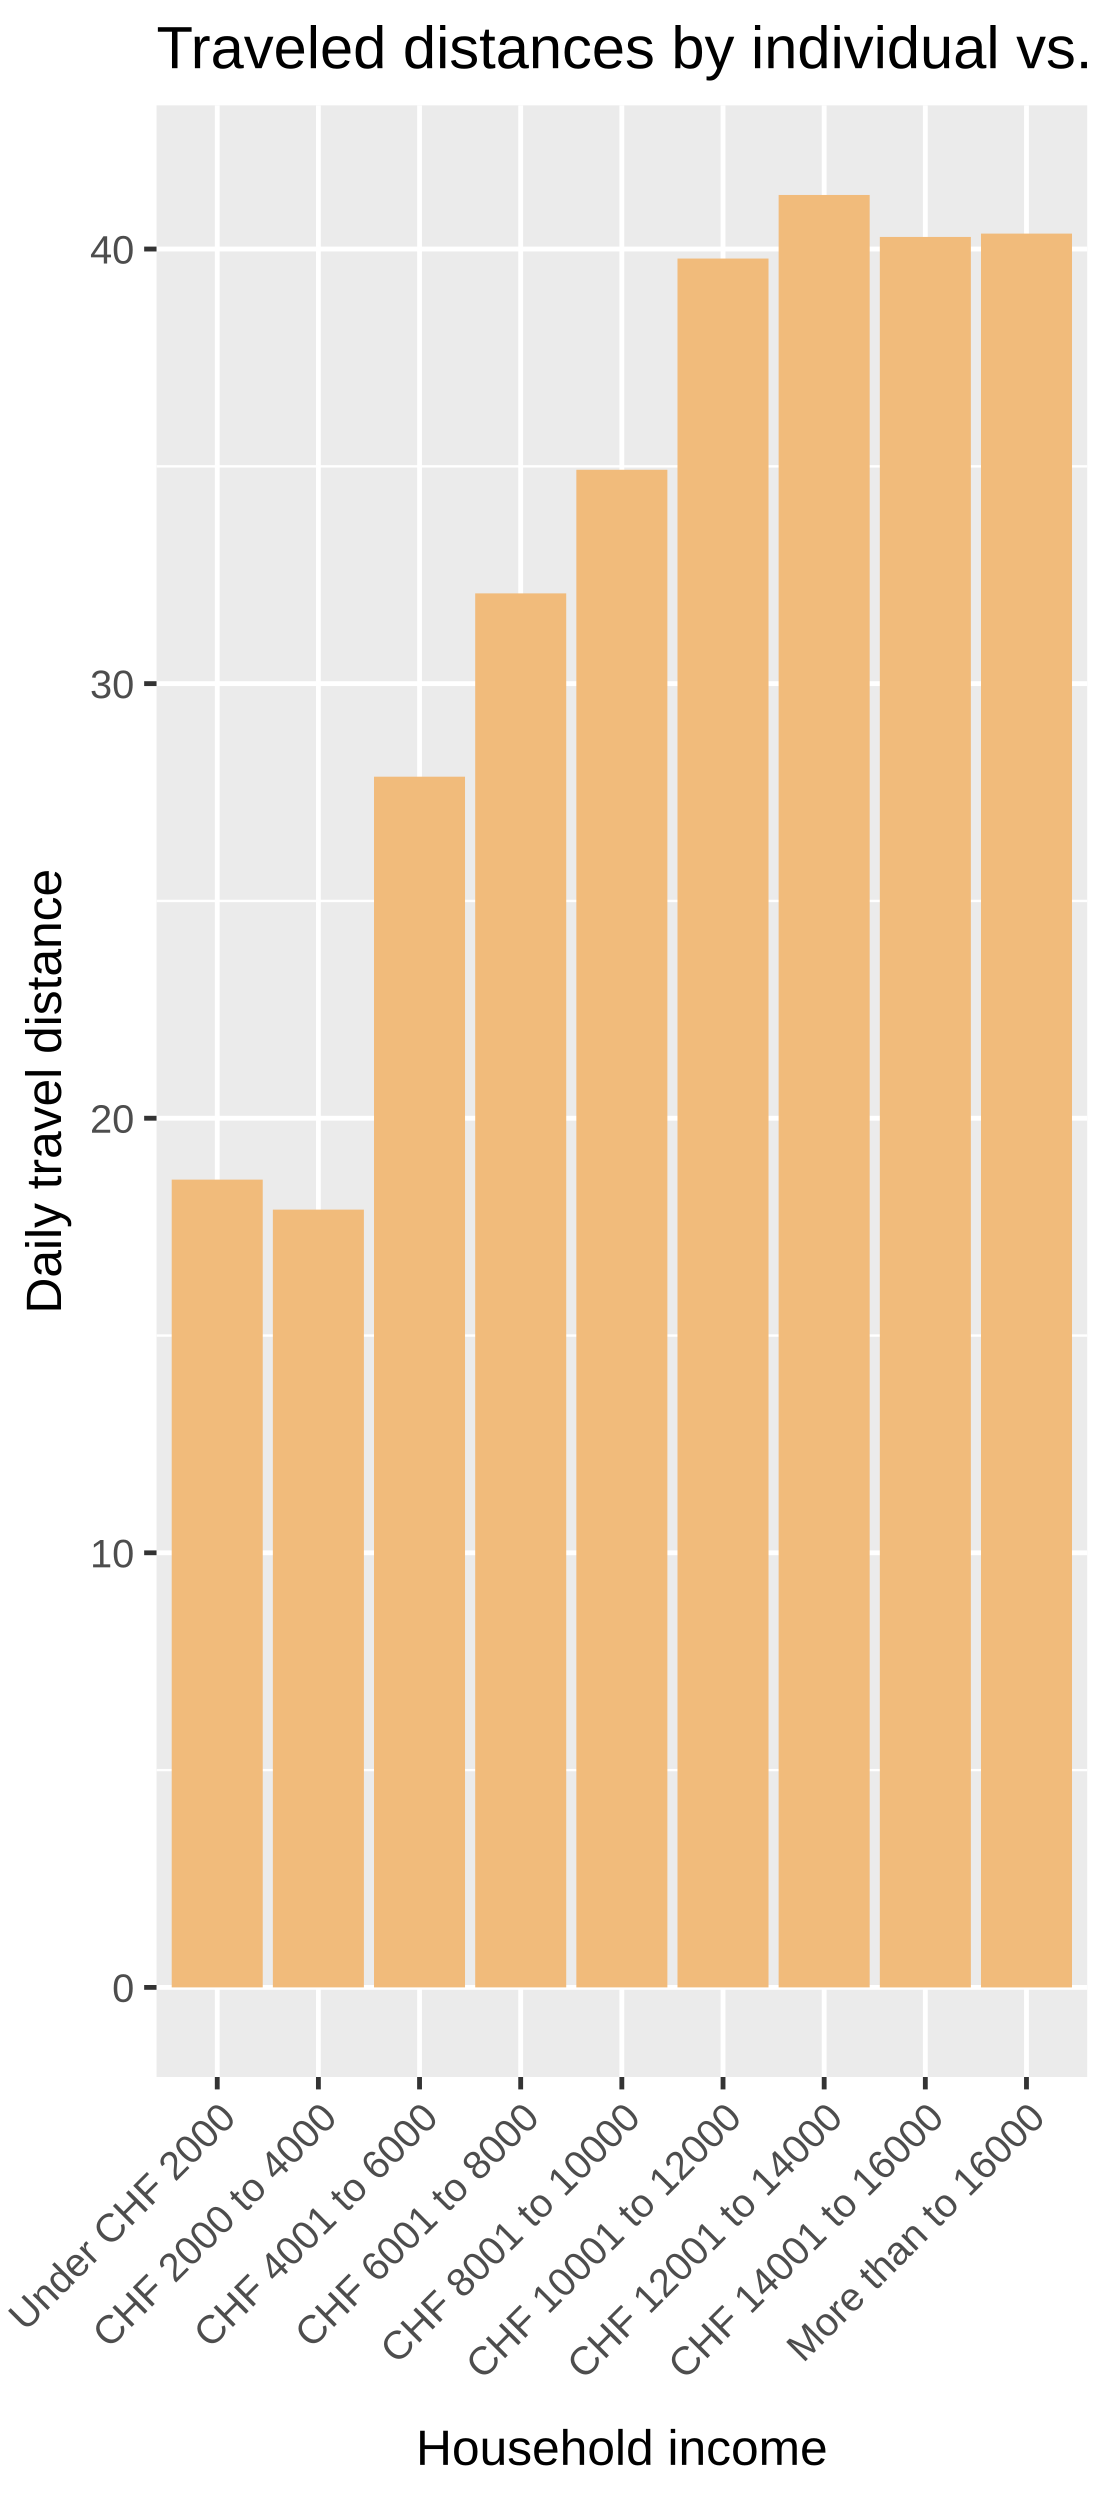
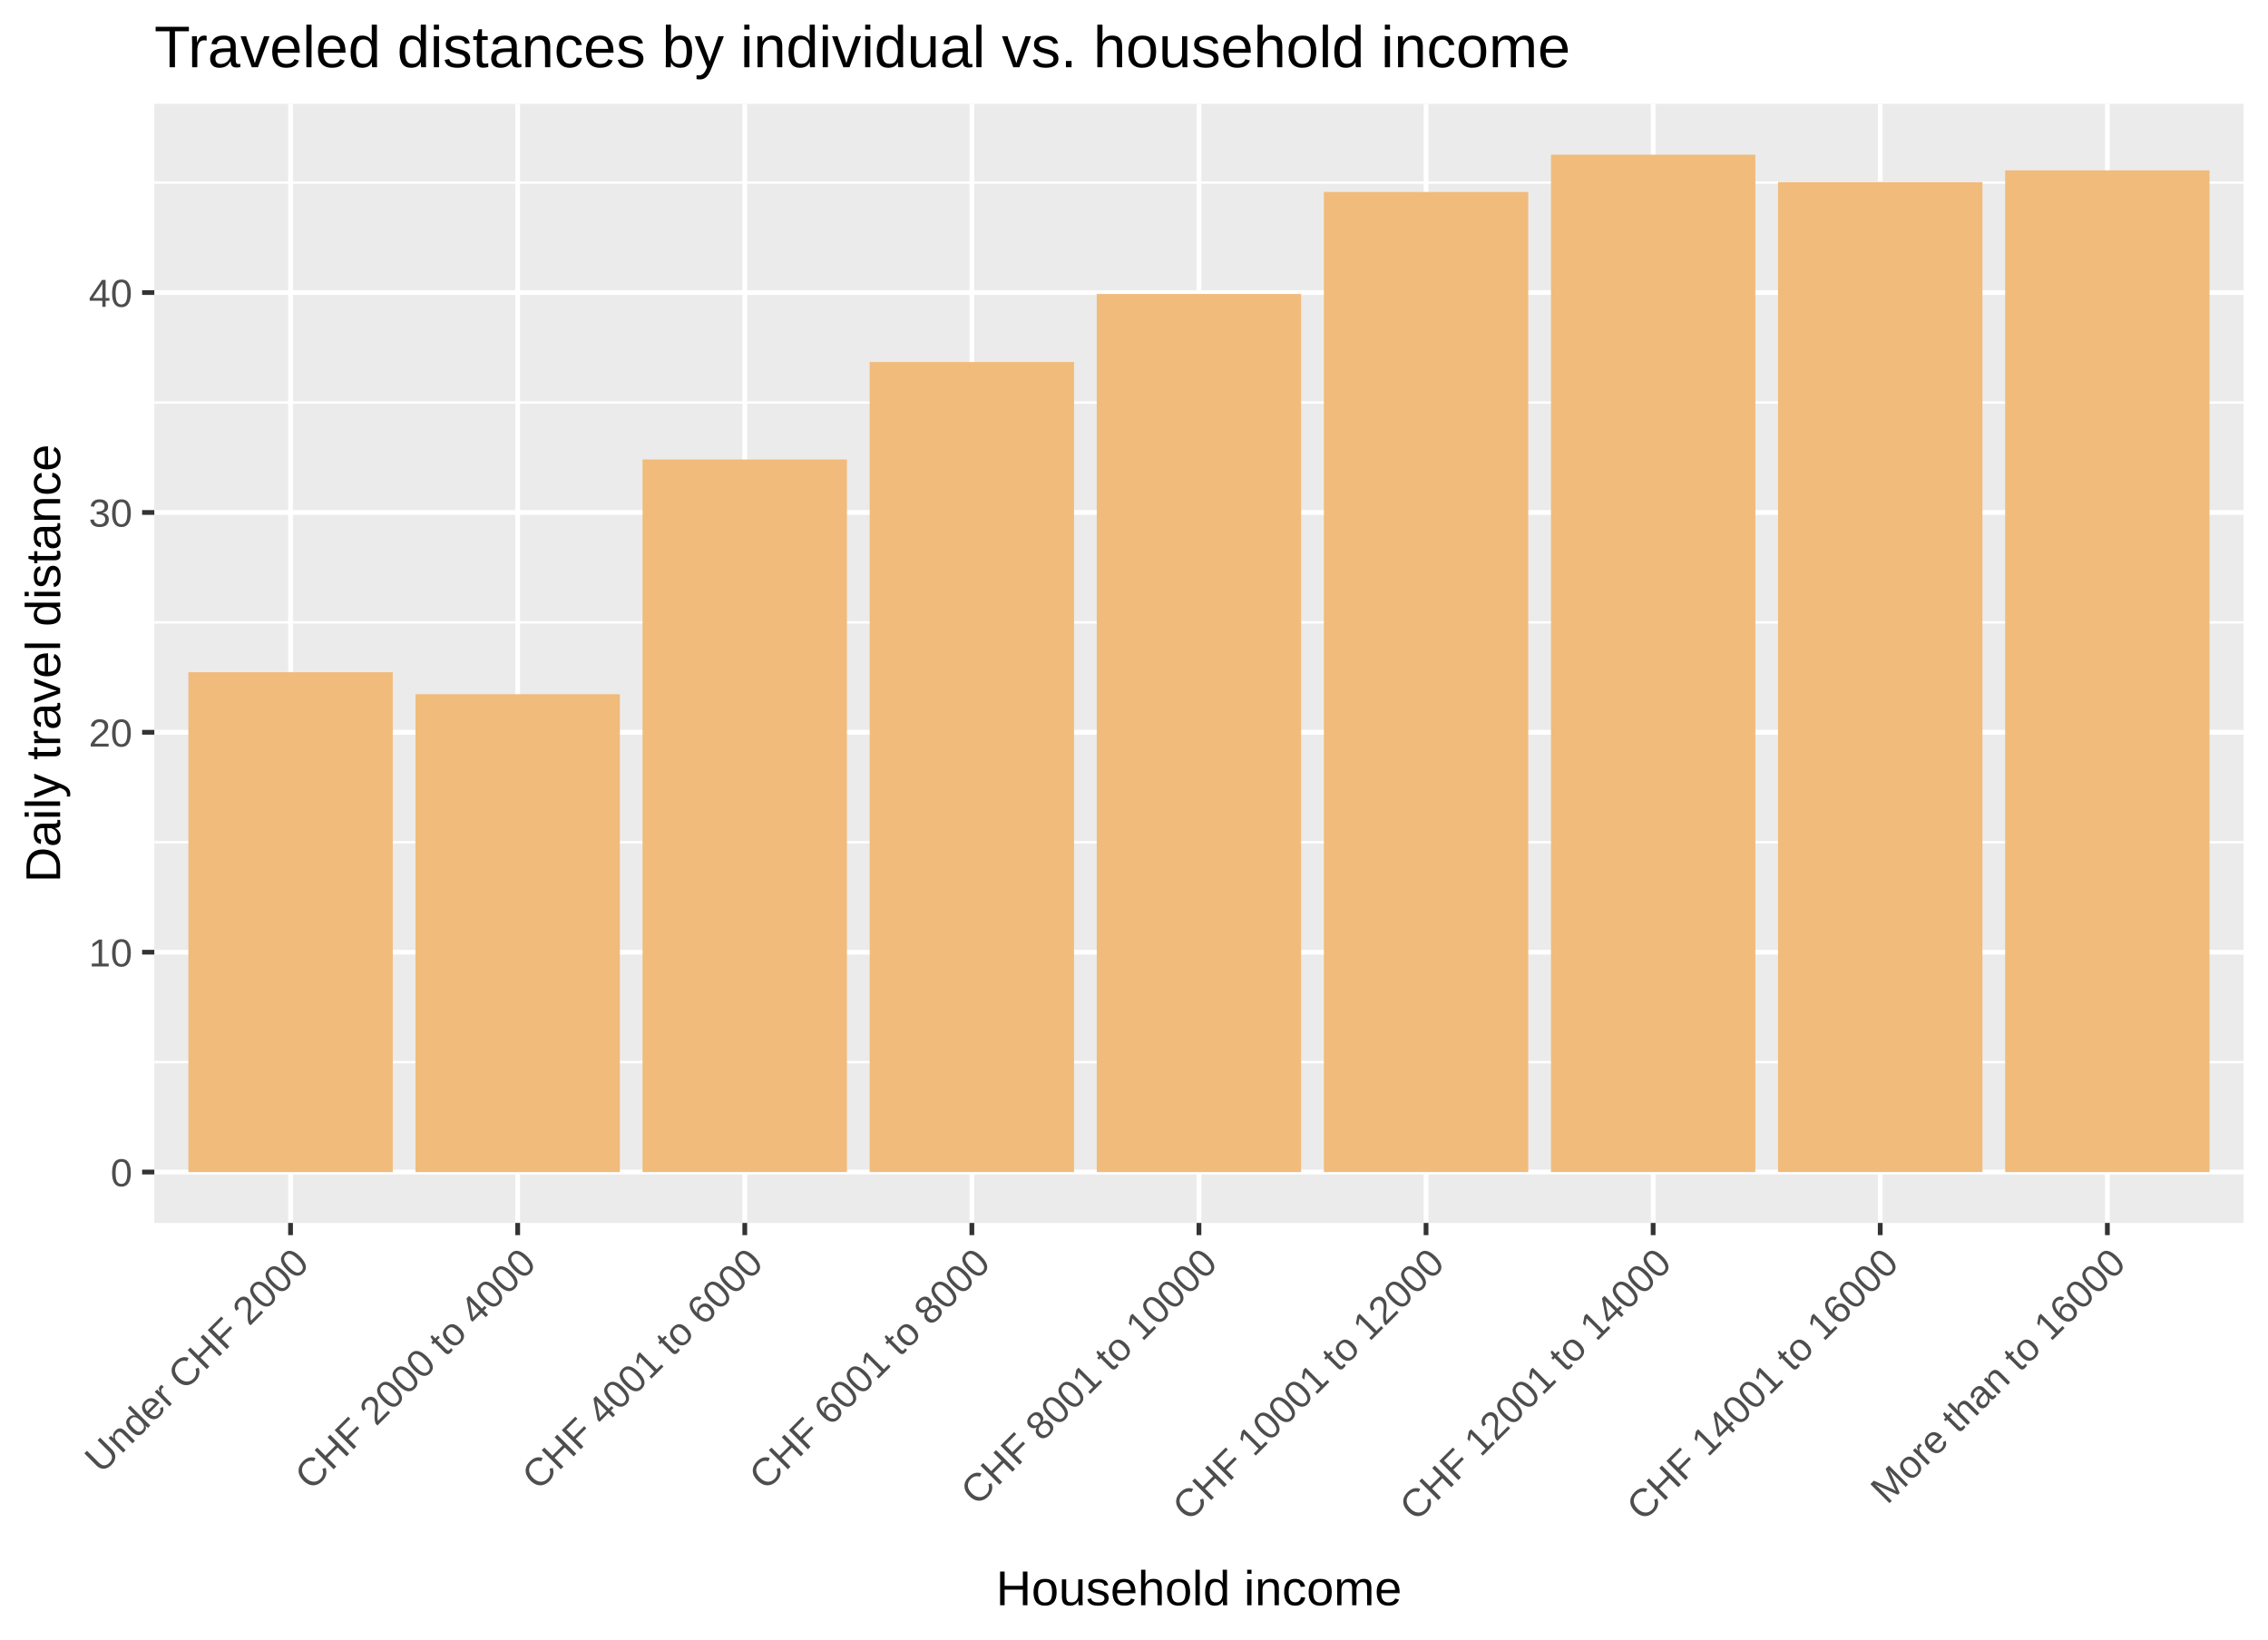
- <svg xmlns="http://www.w3.org/2000/svg" class="svglite" width="246.14pt" height="553.40pt" viewBox="0 0 246.14 553.40">
+ <svg xmlns="http://www.w3.org/2000/svg" class="svglite" width="509.25pt" height="368.25pt" viewBox="0 0 509.25 368.25">
  <defs>
    <style type="text/css">
    .svglite line, .svglite polyline, .svglite polygon, .svglite path, .svglite rect, .svglite circle {
      fill: none;
      stroke: #000000;
      stroke-linecap: round;
      stroke-linejoin: round;
      stroke-miterlimit: 10.00;
    }
    .svglite text {
      white-space: pre;
    }
  </style>
  </defs>
  <rect width="100%" height="100%" style="stroke: none; fill: #FFFFFF;" />
  <defs>
-     <clipPath id="cpMC4wMHwyNDYuMTR8MC4wMHw1NTMuNDA=">
-       <rect x="0.00" y="0.00" width="246.14" height="553.40" />
+     <clipPath id="cpMC4wMHw1MDkuMjV8MC4wMHwzNjguMjU=">
+       <rect x="0.00" y="0.00" width="509.25" height="368.25" />
    </clipPath>
  </defs>
-   <g clip-path="url(#cpMC4wMHwyNDYuMTR8MC4wMHw1NTMuNDA=)">
-     <rect x="0.00" y="0.00" width="246.14" height="553.40" style="stroke-width: 1.07; stroke: #FFFFFF; fill: #FFFFFF;" />
+   <g clip-path="url(#cpMC4wMHw1MDkuMjV8MC4wMHwzNjguMjU=)">
+     <rect x="0.00" y="0.00" width="509.25" height="368.25" style="stroke-width: 1.07; stroke: #FFFFFF; fill: #FFFFFF;" />
  </g>
  <defs>
-     <clipPath id="cpMzQuNjV8MjQwLjY2fDIzLjMyfDQ1OS43Nw==">
-       <rect x="34.65" y="23.32" width="206.01" height="436.45" />
+     <clipPath id="cpMzQuNjV8NTAzLjc3fDIzLjMyfDI3NC42Mw==">
+       <rect x="34.65" y="23.32" width="469.12" height="251.31" />
    </clipPath>
  </defs>
-   <g clip-path="url(#cpMzQuNjV8MjQwLjY2fDIzLjMyfDQ1OS43Nw==)">
-     <rect x="34.65" y="23.32" width="206.01" height="436.45" style="stroke-width: 1.07; stroke: none; fill: #EBEBEB;" />
-     <polyline points="34.65,391.83 240.66,391.83 " style="stroke-width: 0.53; stroke: #FFFFFF; stroke-linecap: butt;" />
-     <polyline points="34.65,295.63 240.66,295.63 " style="stroke-width: 0.53; stroke: #FFFFFF; stroke-linecap: butt;" />
-     <polyline points="34.65,199.43 240.66,199.43 " style="stroke-width: 0.53; stroke: #FFFFFF; stroke-linecap: butt;" />
-     <polyline points="34.65,103.23 240.66,103.23 " style="stroke-width: 0.53; stroke: #FFFFFF; stroke-linecap: butt;" />
-     <polyline points="34.65,439.93 240.66,439.93 " style="stroke-width: 1.07; stroke: #FFFFFF; stroke-linecap: butt;" />
-     <polyline points="34.65,343.73 240.66,343.73 " style="stroke-width: 1.07; stroke: #FFFFFF; stroke-linecap: butt;" />
-     <polyline points="34.65,247.53 240.66,247.53 " style="stroke-width: 1.07; stroke: #FFFFFF; stroke-linecap: butt;" />
-     <polyline points="34.65,151.33 240.66,151.33 " style="stroke-width: 1.07; stroke: #FFFFFF; stroke-linecap: butt;" />
-     <polyline points="34.65,55.13 240.66,55.13 " style="stroke-width: 1.07; stroke: #FFFFFF; stroke-linecap: butt;" />
-     <polyline points="48.09,459.77 48.09,23.32 " style="stroke-width: 1.07; stroke: #FFFFFF; stroke-linecap: butt;" />
-     <polyline points="70.48,459.77 70.48,23.32 " style="stroke-width: 1.07; stroke: #FFFFFF; stroke-linecap: butt;" />
-     <polyline points="92.87,459.77 92.87,23.32 " style="stroke-width: 1.07; stroke: #FFFFFF; stroke-linecap: butt;" />
-     <polyline points="115.26,459.77 115.26,23.32 " style="stroke-width: 1.07; stroke: #FFFFFF; stroke-linecap: butt;" />
-     <polyline points="137.65,459.77 137.65,23.32 " style="stroke-width: 1.07; stroke: #FFFFFF; stroke-linecap: butt;" />
-     <polyline points="160.05,459.77 160.05,23.32 " style="stroke-width: 1.07; stroke: #FFFFFF; stroke-linecap: butt;" />
-     <polyline points="182.44,459.77 182.44,23.32 " style="stroke-width: 1.07; stroke: #FFFFFF; stroke-linecap: butt;" />
-     <polyline points="204.83,459.77 204.83,23.32 " style="stroke-width: 1.07; stroke: #FFFFFF; stroke-linecap: butt;" />
-     <polyline points="227.22,459.77 227.22,23.32 " style="stroke-width: 1.07; stroke: #FFFFFF; stroke-linecap: butt;" />
-     <rect x="38.01" y="261.12" width="20.15" height="178.81" style="stroke-width: 1.07; stroke: none; stroke-linecap: butt; stroke-linejoin: miter; fill: #F1BB7B;" />
-     <rect x="60.40" y="267.76" width="20.15" height="172.17" style="stroke-width: 1.07; stroke: none; stroke-linecap: butt; stroke-linejoin: miter; fill: #F1BB7B;" />
-     <rect x="82.79" y="171.93" width="20.15" height="268.00" style="stroke-width: 1.07; stroke: none; stroke-linecap: butt; stroke-linejoin: miter; fill: #F1BB7B;" />
-     <rect x="105.19" y="131.35" width="20.15" height="308.58" style="stroke-width: 1.07; stroke: none; stroke-linecap: butt; stroke-linejoin: miter; fill: #F1BB7B;" />
-     <rect x="127.58" y="103.99" width="20.15" height="335.94" style="stroke-width: 1.07; stroke: none; stroke-linecap: butt; stroke-linejoin: miter; fill: #F1BB7B;" />
-     <rect x="149.97" y="57.23" width="20.15" height="382.70" style="stroke-width: 1.07; stroke: none; stroke-linecap: butt; stroke-linejoin: miter; fill: #F1BB7B;" />
-     <rect x="172.36" y="43.16" width="20.15" height="396.77" style="stroke-width: 1.07; stroke: none; stroke-linecap: butt; stroke-linejoin: miter; fill: #F1BB7B;" />
-     <rect x="194.76" y="52.45" width="20.15" height="387.49" style="stroke-width: 1.07; stroke: none; stroke-linecap: butt; stroke-linejoin: miter; fill: #F1BB7B;" />
-     <rect x="217.15" y="51.71" width="20.15" height="388.23" style="stroke-width: 1.07; stroke: none; stroke-linecap: butt; stroke-linejoin: miter; fill: #F1BB7B;" />
+   <g clip-path="url(#cpMzQuNjV8NTAzLjc3fDIzLjMyfDI3NC42Mw==)">
+     <rect x="34.65" y="23.32" width="469.12" height="251.31" style="stroke-width: 1.07; stroke: none; fill: #EBEBEB;" />
+     <polyline points="34.65,238.52 503.77,238.52 " style="stroke-width: 0.53; stroke: #FFFFFF; stroke-linecap: butt;" />
+     <polyline points="34.65,189.14 503.77,189.14 " style="stroke-width: 0.53; stroke: #FFFFFF; stroke-linecap: butt;" />
+     <polyline points="34.65,139.76 503.77,139.76 " style="stroke-width: 0.53; stroke: #FFFFFF; stroke-linecap: butt;" />
+     <polyline points="34.65,90.39 503.77,90.39 " style="stroke-width: 0.53; stroke: #FFFFFF; stroke-linecap: butt;" />
+     <polyline points="34.65,41.01 503.77,41.01 " style="stroke-width: 0.53; stroke: #FFFFFF; stroke-linecap: butt;" />
+     <polyline points="34.65,263.20 503.77,263.20 " style="stroke-width: 1.07; stroke: #FFFFFF; stroke-linecap: butt;" />
+     <polyline points="34.65,213.83 503.77,213.83 " style="stroke-width: 1.07; stroke: #FFFFFF; stroke-linecap: butt;" />
+     <polyline points="34.65,164.45 503.77,164.45 " style="stroke-width: 1.07; stroke: #FFFFFF; stroke-linecap: butt;" />
+     <polyline points="34.65,115.08 503.77,115.08 " style="stroke-width: 1.07; stroke: #FFFFFF; stroke-linecap: butt;" />
+     <polyline points="34.65,65.70 503.77,65.70 " style="stroke-width: 1.07; stroke: #FFFFFF; stroke-linecap: butt;" />
+     <polyline points="65.24,274.63 65.24,23.32 " style="stroke-width: 1.07; stroke: #FFFFFF; stroke-linecap: butt;" />
+     <polyline points="116.24,274.63 116.24,23.32 " style="stroke-width: 1.07; stroke: #FFFFFF; stroke-linecap: butt;" />
+     <polyline points="167.23,274.63 167.23,23.32 " style="stroke-width: 1.07; stroke: #FFFFFF; stroke-linecap: butt;" />
+     <polyline points="218.22,274.63 218.22,23.32 " style="stroke-width: 1.07; stroke: #FFFFFF; stroke-linecap: butt;" />
+     <polyline points="269.21,274.63 269.21,23.32 " style="stroke-width: 1.07; stroke: #FFFFFF; stroke-linecap: butt;" />
+     <polyline points="320.20,274.63 320.20,23.32 " style="stroke-width: 1.07; stroke: #FFFFFF; stroke-linecap: butt;" />
+     <polyline points="371.19,274.63 371.19,23.32 " style="stroke-width: 1.07; stroke: #FFFFFF; stroke-linecap: butt;" />
+     <polyline points="422.18,274.63 422.18,23.32 " style="stroke-width: 1.07; stroke: #FFFFFF; stroke-linecap: butt;" />
+     <polyline points="473.18,274.63 473.18,23.32 " style="stroke-width: 1.07; stroke: #FFFFFF; stroke-linecap: butt;" />
+     <rect x="42.30" y="150.96" width="45.89" height="112.25" style="stroke-width: 1.07; stroke: none; stroke-linecap: butt; stroke-linejoin: miter; fill: #F1BB7B;" />
+     <rect x="93.29" y="155.90" width="45.89" height="107.31" style="stroke-width: 1.07; stroke: none; stroke-linecap: butt; stroke-linejoin: miter; fill: #F1BB7B;" />
+     <rect x="144.28" y="103.19" width="45.89" height="160.01" style="stroke-width: 1.07; stroke: none; stroke-linecap: butt; stroke-linejoin: miter; fill: #F1BB7B;" />
+     <rect x="195.27" y="81.30" width="45.89" height="181.90" style="stroke-width: 1.07; stroke: none; stroke-linecap: butt; stroke-linejoin: miter; fill: #F1BB7B;" />
+     <rect x="246.26" y="66.02" width="45.89" height="197.19" style="stroke-width: 1.07; stroke: none; stroke-linecap: butt; stroke-linejoin: miter; fill: #F1BB7B;" />
+     <rect x="297.26" y="43.11" width="45.89" height="220.09" style="stroke-width: 1.07; stroke: none; stroke-linecap: butt; stroke-linejoin: miter; fill: #F1BB7B;" />
+     <rect x="348.25" y="34.74" width="45.89" height="228.46" style="stroke-width: 1.07; stroke: none; stroke-linecap: butt; stroke-linejoin: miter; fill: #F1BB7B;" />
+     <rect x="399.24" y="40.88" width="45.89" height="222.32" style="stroke-width: 1.07; stroke: none; stroke-linecap: butt; stroke-linejoin: miter; fill: #F1BB7B;" />
+     <rect x="450.23" y="38.26" width="45.89" height="224.95" style="stroke-width: 1.07; stroke: none; stroke-linecap: butt; stroke-linejoin: miter; fill: #F1BB7B;" />
  </g>
-   <g clip-path="url(#cpMC4wMHwyNDYuMTR8MC4wMHw1NTMuNDA=)">
-     <text x="29.72" y="443.14" text-anchor="end" style="font-size: 8.80px;fill: #4D4D4D; font-family: &quot;Arimo&quot;;" textLength="5.59px" lengthAdjust="spacingAndGlyphs">0</text>
-     <text x="29.72" y="346.94" text-anchor="end" style="font-size: 8.80px;fill: #4D4D4D; font-family: &quot;Arimo&quot;;" textLength="11.19px" lengthAdjust="spacingAndGlyphs">10</text>
-     <text x="29.72" y="250.74" text-anchor="end" style="font-size: 8.80px;fill: #4D4D4D; font-family: &quot;Arimo&quot;;" textLength="11.19px" lengthAdjust="spacingAndGlyphs">20</text>
-     <text x="29.72" y="154.54" text-anchor="end" style="font-size: 8.80px;fill: #4D4D4D; font-family: &quot;Arimo&quot;;" textLength="11.19px" lengthAdjust="spacingAndGlyphs">30</text>
-     <text x="29.72" y="58.34" text-anchor="end" style="font-size: 8.80px;fill: #4D4D4D; font-family: &quot;Arimo&quot;;" textLength="11.19px" lengthAdjust="spacingAndGlyphs">40</text>
-     <polyline points="31.91,439.93 34.65,439.93 " style="stroke-width: 1.07; stroke: #333333; stroke-linecap: butt;" />
-     <polyline points="31.91,343.73 34.65,343.73 " style="stroke-width: 1.07; stroke: #333333; stroke-linecap: butt;" />
-     <polyline points="31.91,247.53 34.65,247.53 " style="stroke-width: 1.07; stroke: #333333; stroke-linecap: butt;" />
-     <polyline points="31.91,151.33 34.65,151.33 " style="stroke-width: 1.07; stroke: #333333; stroke-linecap: butt;" />
-     <polyline points="31.91,55.13 34.65,55.13 " style="stroke-width: 1.07; stroke: #333333; stroke-linecap: butt;" />
-     <polyline points="48.09,462.51 48.09,459.77 " style="stroke-width: 1.07; stroke: #333333; stroke-linecap: butt;" />
-     <polyline points="70.48,462.51 70.48,459.77 " style="stroke-width: 1.07; stroke: #333333; stroke-linecap: butt;" />
-     <polyline points="92.87,462.51 92.87,459.77 " style="stroke-width: 1.07; stroke: #333333; stroke-linecap: butt;" />
-     <polyline points="115.26,462.51 115.26,459.77 " style="stroke-width: 1.07; stroke: #333333; stroke-linecap: butt;" />
-     <polyline points="137.65,462.51 137.65,459.77 " style="stroke-width: 1.07; stroke: #333333; stroke-linecap: butt;" />
-     <polyline points="160.05,462.51 160.05,459.77 " style="stroke-width: 1.07; stroke: #333333; stroke-linecap: butt;" />
-     <polyline points="182.44,462.51 182.44,459.77 " style="stroke-width: 1.07; stroke: #333333; stroke-linecap: butt;" />
-     <polyline points="204.83,462.51 204.83,459.77 " style="stroke-width: 1.07; stroke: #333333; stroke-linecap: butt;" />
-     <polyline points="227.22,462.51 227.22,459.77 " style="stroke-width: 1.07; stroke: #333333; stroke-linecap: butt;" />
-     <text transform="translate(52.62,469.24) rotate(-45)" text-anchor="end" style="font-size: 8.80px;fill: #4D4D4D; font-family: &quot;Arimo&quot;;" textLength="72.41px" lengthAdjust="spacingAndGlyphs">Under CHF 2000</text>
-     <text transform="translate(75.01,469.24) rotate(-45)" text-anchor="end" style="font-size: 8.80px;fill: #4D4D4D; font-family: &quot;Arimo&quot;;" textLength="79.79px" lengthAdjust="spacingAndGlyphs">CHF 2000 to 4000</text>
-     <text transform="translate(97.41,469.24) rotate(-45)" text-anchor="end" style="font-size: 8.80px;fill: #4D4D4D; font-family: &quot;Arimo&quot;;" textLength="79.79px" lengthAdjust="spacingAndGlyphs">CHF 4001 to 6000</text>
-     <text transform="translate(119.80,469.24) rotate(-45)" text-anchor="end" style="font-size: 8.80px;fill: #4D4D4D; font-family: &quot;Arimo&quot;;" textLength="79.79px" lengthAdjust="spacingAndGlyphs">CHF 6001 to 8000</text>
-     <text transform="translate(142.19,469.24) rotate(-45)" text-anchor="end" style="font-size: 8.80px;fill: #4D4D4D; font-family: &quot;Arimo&quot;;" textLength="85.38px" lengthAdjust="spacingAndGlyphs">CHF 8001 to 10000</text>
-     <text transform="translate(164.58,469.24) rotate(-45)" text-anchor="end" style="font-size: 8.80px;fill: #4D4D4D; font-family: &quot;Arimo&quot;;" textLength="90.98px" lengthAdjust="spacingAndGlyphs">CHF 10001 to 12000</text>
-     <text transform="translate(186.98,469.24) rotate(-45)" text-anchor="end" style="font-size: 8.80px;fill: #4D4D4D; font-family: &quot;Arimo&quot;;" textLength="90.98px" lengthAdjust="spacingAndGlyphs">CHF 12001 to 14000</text>
-     <text transform="translate(209.37,469.24) rotate(-45)" text-anchor="end" style="font-size: 8.80px;fill: #4D4D4D; font-family: &quot;Arimo&quot;;" textLength="90.98px" lengthAdjust="spacingAndGlyphs">CHF 14001 to 16000</text>
-     <text transform="translate(231.76,469.24) rotate(-45)" text-anchor="end" style="font-size: 8.80px;fill: #4D4D4D; font-family: &quot;Arimo&quot;;" textLength="86.98px" lengthAdjust="spacingAndGlyphs">More than to 16000</text>
-     <text x="137.65" y="545.63" text-anchor="middle" style="font-size: 11.00px; font-family: &quot;Arimo&quot;;" textLength="102.01px" lengthAdjust="spacingAndGlyphs">Household income</text>
-     <text transform="translate(13.50,241.55) rotate(-90)" text-anchor="middle" style="font-size: 11.00px; font-family: &quot;Arimo&quot;;" textLength="113.36px" lengthAdjust="spacingAndGlyphs">Daily travel distance</text>
+   <g clip-path="url(#cpMC4wMHw1MDkuMjV8MC4wMHwzNjguMjU=)">
+     <text x="29.72" y="266.41" text-anchor="end" style="font-size: 8.80px;fill: #4D4D4D; font-family: &quot;Arimo&quot;;" textLength="5.59px" lengthAdjust="spacingAndGlyphs">0</text>
+     <text x="29.72" y="217.04" text-anchor="end" style="font-size: 8.80px;fill: #4D4D4D; font-family: &quot;Arimo&quot;;" textLength="11.19px" lengthAdjust="spacingAndGlyphs">10</text>
+     <text x="29.72" y="167.66" text-anchor="end" style="font-size: 8.80px;fill: #4D4D4D; font-family: &quot;Arimo&quot;;" textLength="11.19px" lengthAdjust="spacingAndGlyphs">20</text>
+     <text x="29.72" y="118.28" text-anchor="end" style="font-size: 8.80px;fill: #4D4D4D; font-family: &quot;Arimo&quot;;" textLength="11.19px" lengthAdjust="spacingAndGlyphs">30</text>
+     <text x="29.72" y="68.91" text-anchor="end" style="font-size: 8.80px;fill: #4D4D4D; font-family: &quot;Arimo&quot;;" textLength="11.19px" lengthAdjust="spacingAndGlyphs">40</text>
+     <polyline points="31.91,263.20 34.65,263.20 " style="stroke-width: 1.07; stroke: #333333; stroke-linecap: butt;" />
+     <polyline points="31.91,213.83 34.65,213.83 " style="stroke-width: 1.07; stroke: #333333; stroke-linecap: butt;" />
+     <polyline points="31.91,164.45 34.65,164.45 " style="stroke-width: 1.07; stroke: #333333; stroke-linecap: butt;" />
+     <polyline points="31.91,115.08 34.65,115.08 " style="stroke-width: 1.07; stroke: #333333; stroke-linecap: butt;" />
+     <polyline points="31.91,65.70 34.65,65.70 " style="stroke-width: 1.07; stroke: #333333; stroke-linecap: butt;" />
+     <polyline points="65.24,277.37 65.24,274.63 " style="stroke-width: 1.07; stroke: #333333; stroke-linecap: butt;" />
+     <polyline points="116.24,277.37 116.24,274.63 " style="stroke-width: 1.07; stroke: #333333; stroke-linecap: butt;" />
+     <polyline points="167.23,277.37 167.23,274.63 " style="stroke-width: 1.07; stroke: #333333; stroke-linecap: butt;" />
+     <polyline points="218.22,277.37 218.22,274.63 " style="stroke-width: 1.07; stroke: #333333; stroke-linecap: butt;" />
+     <polyline points="269.21,277.37 269.21,274.63 " style="stroke-width: 1.07; stroke: #333333; stroke-linecap: butt;" />
+     <polyline points="320.20,277.37 320.20,274.63 " style="stroke-width: 1.07; stroke: #333333; stroke-linecap: butt;" />
+     <polyline points="371.19,277.37 371.19,274.63 " style="stroke-width: 1.07; stroke: #333333; stroke-linecap: butt;" />
+     <polyline points="422.18,277.37 422.18,274.63 " style="stroke-width: 1.07; stroke: #333333; stroke-linecap: butt;" />
+     <polyline points="473.18,277.37 473.18,274.63 " style="stroke-width: 1.07; stroke: #333333; stroke-linecap: butt;" />
+     <text transform="translate(69.78,284.10) rotate(-45)" text-anchor="end" style="font-size: 8.80px;fill: #4D4D4D; font-family: &quot;Arimo&quot;;" textLength="72.41px" lengthAdjust="spacingAndGlyphs">Under CHF 2000</text>
+     <text transform="translate(120.77,284.10) rotate(-45)" text-anchor="end" style="font-size: 8.80px;fill: #4D4D4D; font-family: &quot;Arimo&quot;;" textLength="79.79px" lengthAdjust="spacingAndGlyphs">CHF 2000 to 4000</text>
+     <text transform="translate(171.76,284.10) rotate(-45)" text-anchor="end" style="font-size: 8.80px;fill: #4D4D4D; font-family: &quot;Arimo&quot;;" textLength="79.79px" lengthAdjust="spacingAndGlyphs">CHF 4001 to 6000</text>
+     <text transform="translate(222.76,284.10) rotate(-45)" text-anchor="end" style="font-size: 8.80px;fill: #4D4D4D; font-family: &quot;Arimo&quot;;" textLength="79.79px" lengthAdjust="spacingAndGlyphs">CHF 6001 to 8000</text>
+     <text transform="translate(273.75,284.10) rotate(-45)" text-anchor="end" style="font-size: 8.80px;fill: #4D4D4D; font-family: &quot;Arimo&quot;;" textLength="85.38px" lengthAdjust="spacingAndGlyphs">CHF 8001 to 10000</text>
+     <text transform="translate(324.74,284.10) rotate(-45)" text-anchor="end" style="font-size: 8.80px;fill: #4D4D4D; font-family: &quot;Arimo&quot;;" textLength="90.98px" lengthAdjust="spacingAndGlyphs">CHF 10001 to 12000</text>
+     <text transform="translate(375.73,284.10) rotate(-45)" text-anchor="end" style="font-size: 8.80px;fill: #4D4D4D; font-family: &quot;Arimo&quot;;" textLength="90.98px" lengthAdjust="spacingAndGlyphs">CHF 12001 to 14000</text>
+     <text transform="translate(426.72,284.10) rotate(-45)" text-anchor="end" style="font-size: 8.80px;fill: #4D4D4D; font-family: &quot;Arimo&quot;;" textLength="90.98px" lengthAdjust="spacingAndGlyphs">CHF 14001 to 16000</text>
+     <text transform="translate(477.71,284.10) rotate(-45)" text-anchor="end" style="font-size: 8.80px;fill: #4D4D4D; font-family: &quot;Arimo&quot;;" textLength="86.98px" lengthAdjust="spacingAndGlyphs">More than to 16000</text>
+     <text x="269.21" y="360.48" text-anchor="middle" style="font-size: 11.00px; font-family: &quot;Arimo&quot;;" textLength="102.01px" lengthAdjust="spacingAndGlyphs">Household income</text>
+     <text transform="translate(13.50,148.97) rotate(-90)" text-anchor="middle" style="font-size: 11.00px; font-family: &quot;Arimo&quot;;" textLength="113.36px" lengthAdjust="spacingAndGlyphs">Daily travel distance</text>
    <text x="34.65" y="15.10" style="font-size: 13.20px; font-family: &quot;Arimo&quot;;" textLength="359.21px" lengthAdjust="spacingAndGlyphs">Traveled distances by individual vs. household income</text>
  </g>
</svg>
